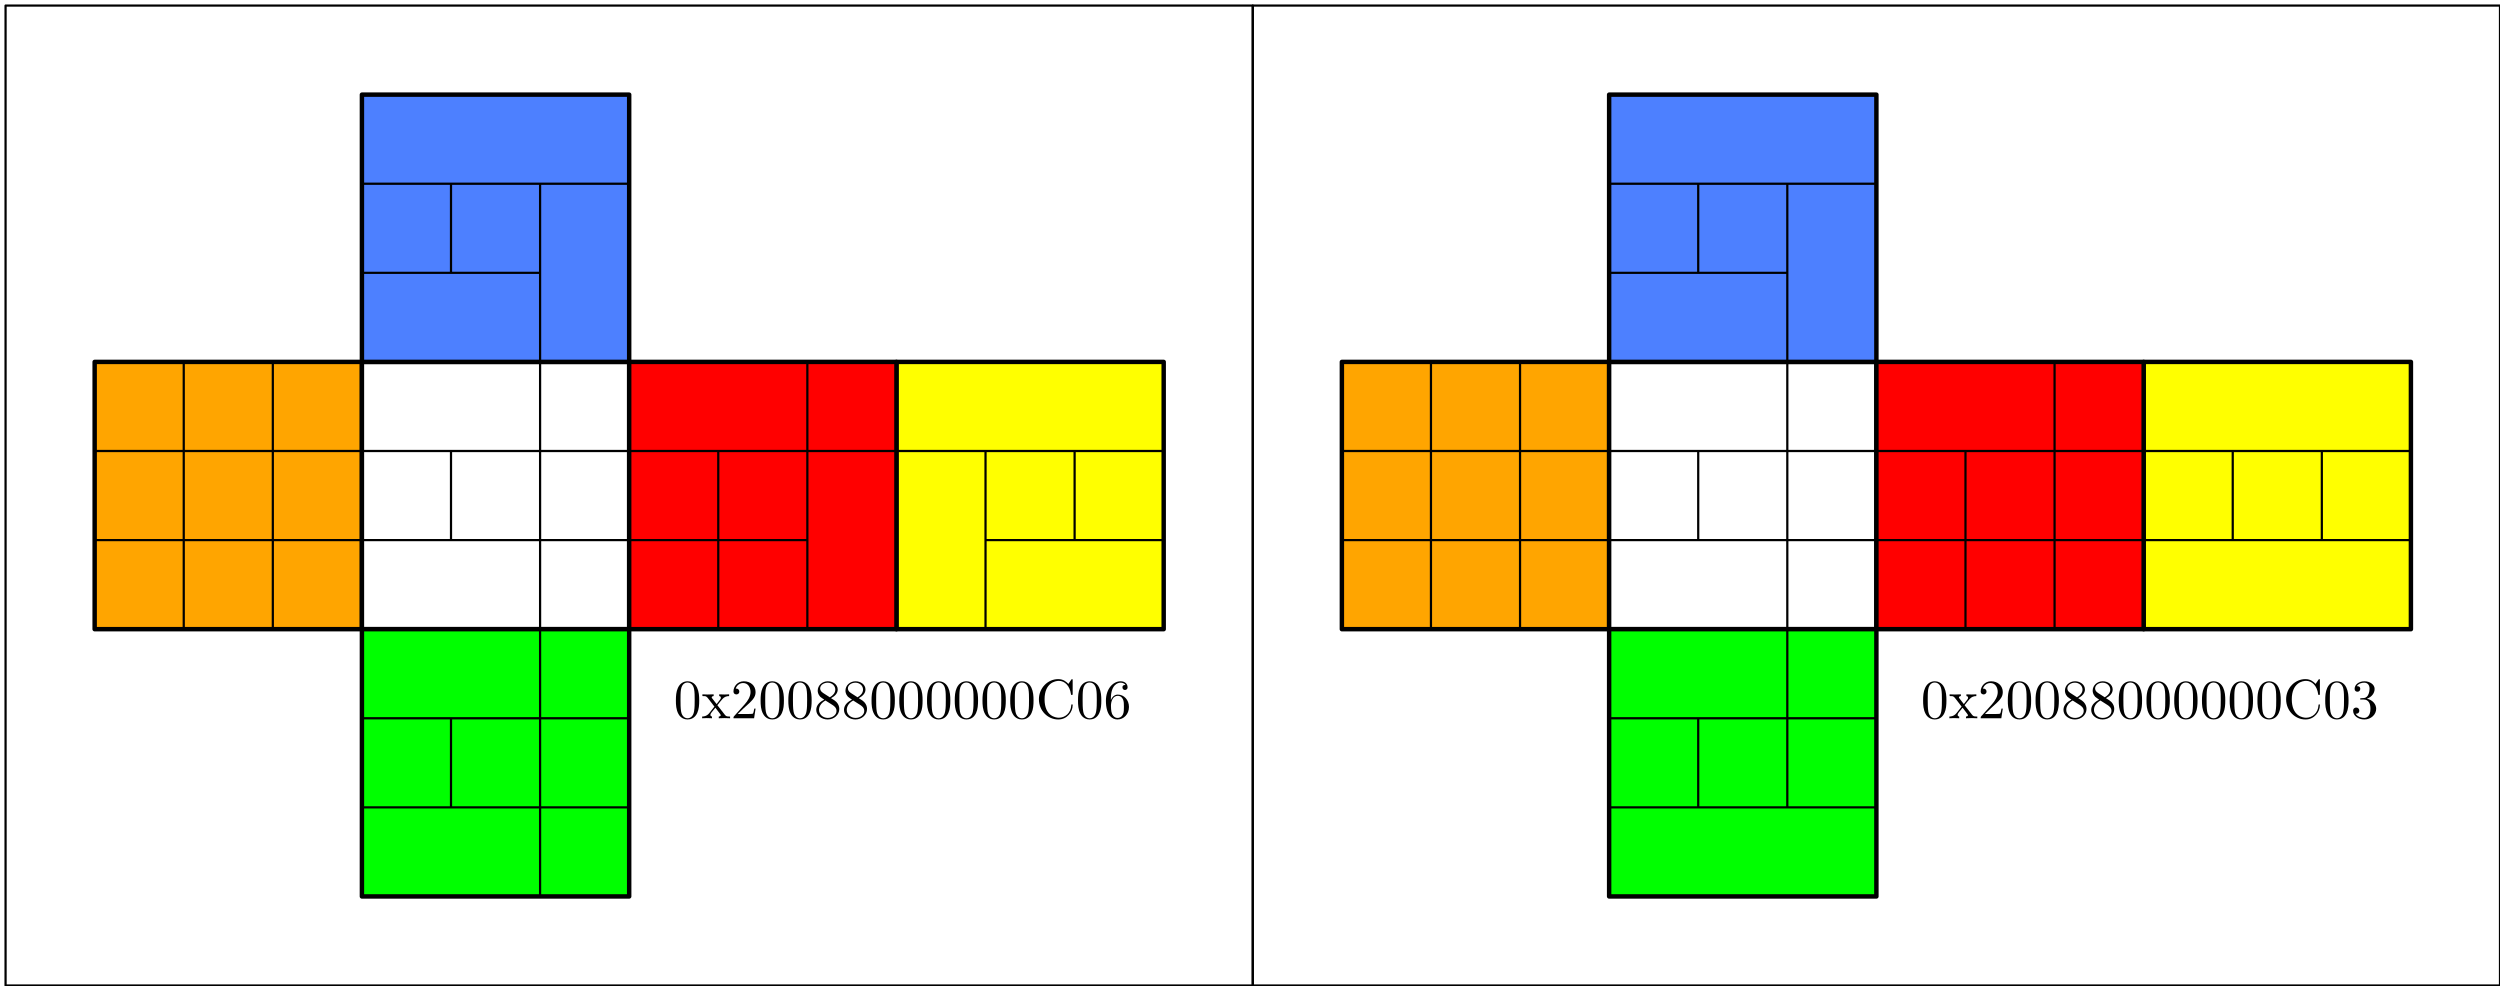
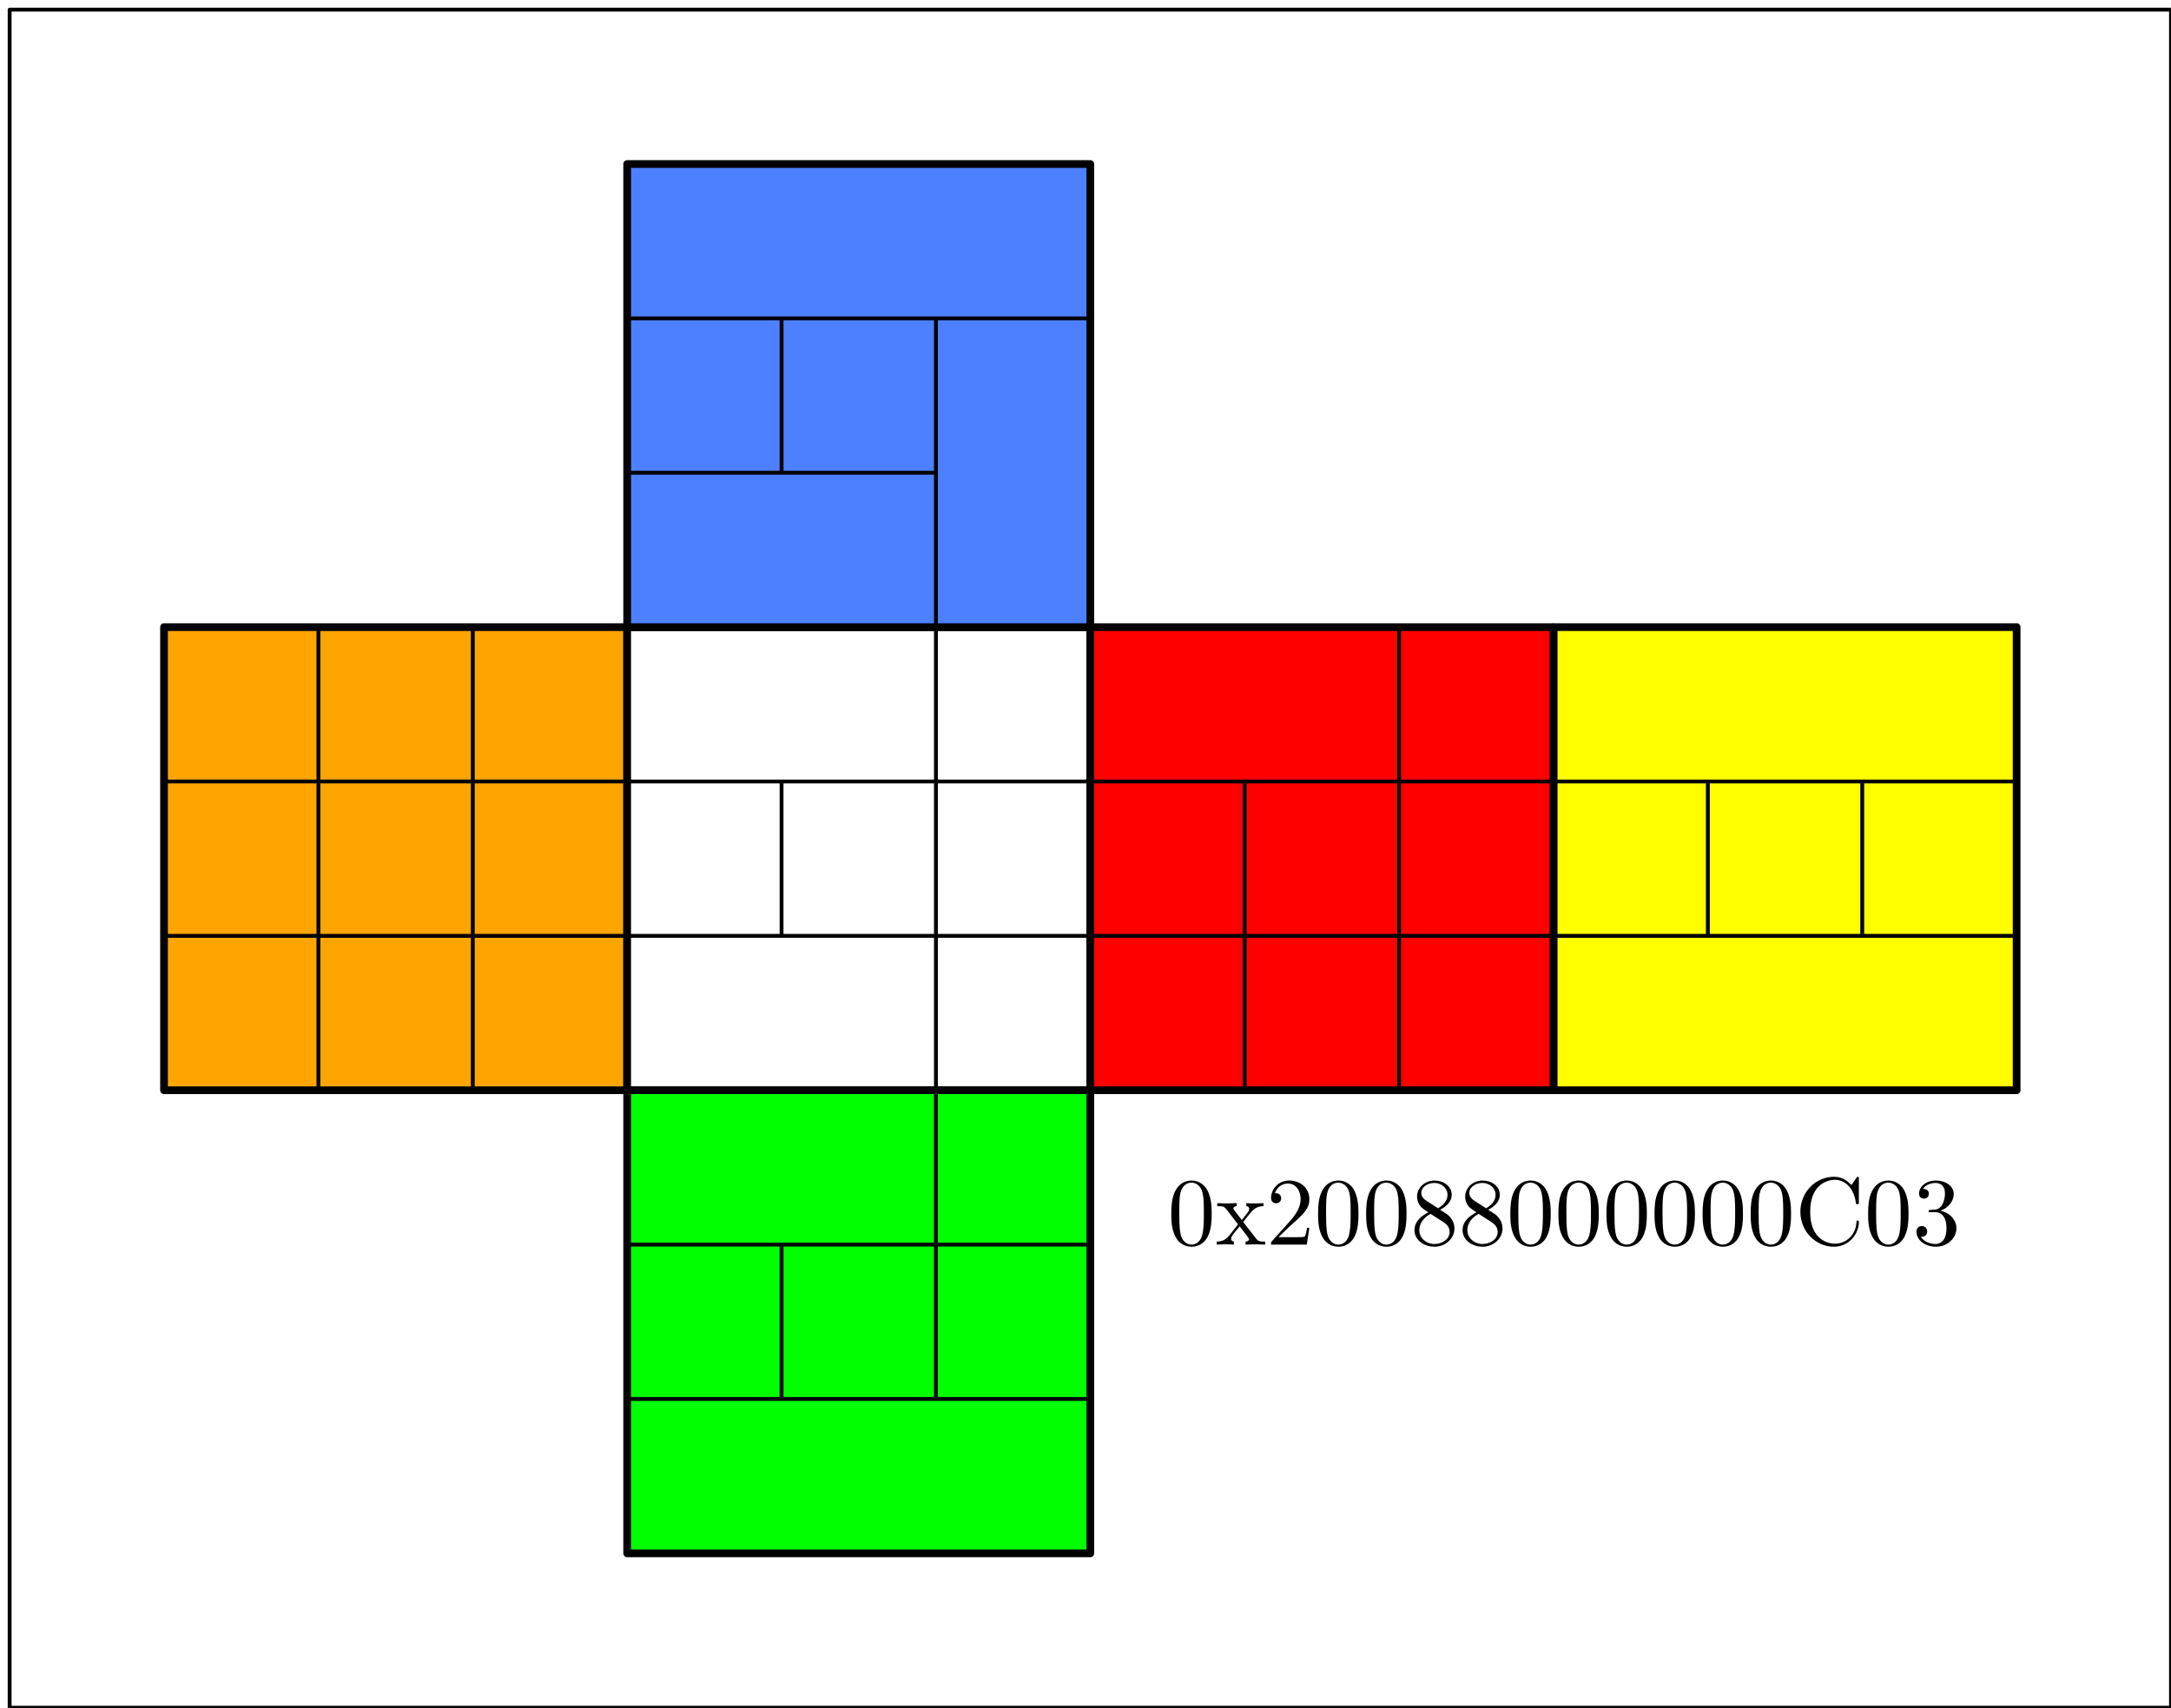
- <svg xmlns="http://www.w3.org/2000/svg" xmlns:xlink="http://www.w3.org/1999/xlink" width="449pt" height="177pt" viewBox="0 0 449 177" version="1.1">
+ <svg xmlns="http://www.w3.org/2000/svg" xmlns:xlink="http://www.w3.org/1999/xlink" width="225pt" height="177pt" viewBox="0 0 225 177" version="1.1">
  <defs>
    <g>
      <symbol overflow="visible" id="glyph0-0">
        <path style="stroke:none;" d="" />
      </symbol>
      <symbol overflow="visible" id="glyph0-1">
        <path style="stroke:none;" d="M 4.578 -3.188 C 4.578 -3.984 4.531 -4.781 4.188 -5.516 C 3.734 -6.484 2.906 -6.641 2.5 -6.641 C 1.891 -6.641 1.172 -6.375 0.75 -5.453 C 0.438 -4.766 0.391 -3.984 0.391 -3.188 C 0.391 -2.438 0.422 -1.547 0.844 -0.781 C 1.266 0.016 2 0.219 2.484 0.219 C 3.016 0.219 3.781 0.016 4.219 -0.938 C 4.531 -1.625 4.578 -2.406 4.578 -3.188 Z M 2.484 0 C 2.094 0 1.5 -0.25 1.328 -1.203 C 1.219 -1.797 1.219 -2.719 1.219 -3.312 C 1.219 -3.953 1.219 -4.609 1.297 -5.141 C 1.484 -6.328 2.234 -6.422 2.484 -6.422 C 2.812 -6.422 3.469 -6.234 3.656 -5.25 C 3.766 -4.688 3.766 -3.938 3.766 -3.312 C 3.766 -2.562 3.766 -1.891 3.656 -1.25 C 3.5 -0.297 2.938 0 2.484 0 Z M 2.484 0 " />
      </symbol>
      <symbol overflow="visible" id="glyph0-2">
        <path style="stroke:none;" d="M 2.859 -2.344 C 3.156 -2.719 3.531 -3.203 3.781 -3.469 C 4.094 -3.828 4.5 -3.984 4.969 -3.984 L 4.969 -4.297 C 4.703 -4.281 4.406 -4.266 4.141 -4.266 C 3.844 -4.266 3.312 -4.281 3.188 -4.297 L 3.188 -3.984 C 3.406 -3.969 3.484 -3.844 3.484 -3.672 C 3.484 -3.516 3.375 -3.391 3.328 -3.328 L 2.719 -2.547 L 1.938 -3.562 C 1.844 -3.656 1.844 -3.672 1.844 -3.734 C 1.844 -3.891 2 -3.984 2.188 -3.984 L 2.188 -4.297 C 1.938 -4.281 1.281 -4.266 1.109 -4.266 C 0.906 -4.266 0.438 -4.281 0.172 -4.297 L 0.172 -3.984 C 0.875 -3.984 0.875 -3.984 1.344 -3.375 L 2.328 -2.094 L 1.391 -0.906 C 0.922 -0.328 0.328 -0.312 0.125 -0.312 L 0.125 0 C 0.375 -0.016 0.688 -0.031 0.953 -0.031 C 1.234 -0.031 1.656 -0.016 1.891 0 L 1.891 -0.312 C 1.672 -0.344 1.609 -0.469 1.609 -0.625 C 1.609 -0.844 1.891 -1.172 2.5 -1.891 L 3.266 -0.891 C 3.344 -0.781 3.469 -0.625 3.469 -0.562 C 3.469 -0.469 3.375 -0.312 3.109 -0.312 L 3.109 0 C 3.406 -0.016 3.969 -0.031 4.188 -0.031 C 4.453 -0.031 4.844 -0.016 5.141 0 L 5.141 -0.312 C 4.609 -0.312 4.422 -0.328 4.203 -0.625 Z M 2.859 -2.344 " />
      </symbol>
      <symbol overflow="visible" id="glyph0-3">
        <path style="stroke:none;" d="M 1.266 -0.766 L 2.328 -1.797 C 3.875 -3.172 4.469 -3.703 4.469 -4.703 C 4.469 -5.844 3.578 -6.641 2.359 -6.641 C 1.234 -6.641 0.5 -5.719 0.5 -4.828 C 0.5 -4.281 1 -4.281 1.031 -4.281 C 1.203 -4.281 1.547 -4.391 1.547 -4.812 C 1.547 -5.062 1.359 -5.328 1.016 -5.328 C 0.938 -5.328 0.922 -5.328 0.891 -5.312 C 1.109 -5.969 1.656 -6.328 2.234 -6.328 C 3.141 -6.328 3.562 -5.516 3.562 -4.703 C 3.562 -3.906 3.078 -3.125 2.516 -2.5 L 0.609 -0.375 C 0.5 -0.266 0.5 -0.234 0.5 0 L 4.203 0 L 4.469 -1.734 L 4.234 -1.734 C 4.172 -1.438 4.109 -1 4 -0.844 C 3.938 -0.766 3.281 -0.766 3.062 -0.766 Z M 1.266 -0.766 " />
      </symbol>
      <symbol overflow="visible" id="glyph0-4">
        <path style="stroke:none;" d="M 1.625 -4.562 C 1.172 -4.859 1.125 -5.188 1.125 -5.359 C 1.125 -5.969 1.781 -6.391 2.484 -6.391 C 3.203 -6.391 3.844 -5.875 3.844 -5.156 C 3.844 -4.578 3.453 -4.109 2.859 -3.766 Z M 3.078 -3.609 C 3.797 -3.984 4.281 -4.5 4.281 -5.156 C 4.281 -6.078 3.406 -6.641 2.5 -6.641 C 1.5 -6.641 0.688 -5.906 0.688 -4.969 C 0.688 -4.797 0.703 -4.344 1.125 -3.875 C 1.234 -3.766 1.609 -3.516 1.859 -3.344 C 1.281 -3.047 0.422 -2.5 0.422 -1.5 C 0.422 -0.453 1.438 0.219 2.484 0.219 C 3.609 0.219 4.562 -0.609 4.562 -1.672 C 4.562 -2.031 4.453 -2.484 4.062 -2.906 C 3.875 -3.109 3.719 -3.203 3.078 -3.609 Z M 2.078 -3.188 L 3.312 -2.406 C 3.594 -2.219 4.062 -1.922 4.062 -1.312 C 4.062 -0.578 3.312 -0.062 2.5 -0.062 C 1.641 -0.062 0.922 -0.672 0.922 -1.5 C 0.922 -2.078 1.234 -2.719 2.078 -3.188 Z M 2.078 -3.188 " />
      </symbol>
      <symbol overflow="visible" id="glyph0-5">
        <path style="stroke:none;" d="M 0.562 -3.406 C 0.562 -1.344 2.172 0.219 4.031 0.219 C 5.656 0.219 6.625 -1.172 6.625 -2.328 C 6.625 -2.422 6.625 -2.5 6.5 -2.5 C 6.391 -2.5 6.391 -2.438 6.375 -2.328 C 6.297 -0.906 5.234 -0.094 4.141 -0.094 C 3.531 -0.094 1.578 -0.422 1.578 -3.406 C 1.578 -6.375 3.531 -6.719 4.141 -6.719 C 5.219 -6.719 6.109 -5.812 6.312 -4.359 C 6.328 -4.219 6.328 -4.188 6.469 -4.188 C 6.625 -4.188 6.625 -4.219 6.625 -4.422 L 6.625 -6.781 C 6.625 -6.953 6.625 -7.031 6.516 -7.031 C 6.484 -7.031 6.438 -7.031 6.359 -6.906 L 5.859 -6.172 C 5.5 -6.531 4.984 -7.031 4.031 -7.031 C 2.156 -7.031 0.562 -5.438 0.562 -3.406 Z M 0.562 -3.406 " />
      </symbol>
      <symbol overflow="visible" id="glyph0-6">
-         <path style="stroke:none;" d="M 1.312 -3.266 L 1.312 -3.516 C 1.312 -6.031 2.547 -6.391 3.062 -6.391 C 3.297 -6.391 3.719 -6.328 3.938 -5.984 C 3.781 -5.984 3.391 -5.984 3.391 -5.547 C 3.391 -5.234 3.625 -5.078 3.844 -5.078 C 4 -5.078 4.312 -5.172 4.312 -5.562 C 4.312 -6.156 3.875 -6.641 3.047 -6.641 C 1.766 -6.641 0.422 -5.359 0.422 -3.156 C 0.422 -0.484 1.578 0.219 2.5 0.219 C 3.609 0.219 4.562 -0.719 4.562 -2.031 C 4.562 -3.297 3.672 -4.25 2.562 -4.25 C 1.891 -4.25 1.516 -3.75 1.312 -3.266 Z M 2.5 -0.062 C 1.875 -0.062 1.578 -0.656 1.516 -0.812 C 1.328 -1.281 1.328 -2.078 1.328 -2.25 C 1.328 -3.031 1.656 -4.031 2.547 -4.031 C 2.719 -4.031 3.172 -4.031 3.484 -3.406 C 3.656 -3.047 3.656 -2.531 3.656 -2.047 C 3.656 -1.562 3.656 -1.062 3.484 -0.703 C 3.188 -0.109 2.734 -0.062 2.5 -0.062 Z M 2.5 -0.062 " />
-       </symbol>
-       <symbol overflow="visible" id="glyph0-7">
        <path style="stroke:none;" d="M 2.891 -3.516 C 3.703 -3.781 4.281 -4.469 4.281 -5.266 C 4.281 -6.078 3.406 -6.641 2.453 -6.641 C 1.453 -6.641 0.688 -6.047 0.688 -5.281 C 0.688 -4.953 0.906 -4.766 1.203 -4.766 C 1.5 -4.766 1.703 -4.984 1.703 -5.281 C 1.703 -5.766 1.234 -5.766 1.094 -5.766 C 1.391 -6.266 2.047 -6.391 2.406 -6.391 C 2.828 -6.391 3.375 -6.172 3.375 -5.281 C 3.375 -5.156 3.344 -4.578 3.094 -4.141 C 2.797 -3.656 2.453 -3.625 2.203 -3.625 C 2.125 -3.609 1.891 -3.594 1.812 -3.594 C 1.734 -3.578 1.672 -3.562 1.672 -3.469 C 1.672 -3.359 1.734 -3.359 1.906 -3.359 L 2.344 -3.359 C 3.156 -3.359 3.531 -2.688 3.531 -1.703 C 3.531 -0.344 2.844 -0.062 2.406 -0.062 C 1.969 -0.062 1.219 -0.234 0.875 -0.812 C 1.219 -0.766 1.531 -0.984 1.531 -1.359 C 1.531 -1.719 1.266 -1.922 0.984 -1.922 C 0.734 -1.922 0.422 -1.781 0.422 -1.344 C 0.422 -0.438 1.344 0.219 2.438 0.219 C 3.656 0.219 4.562 -0.688 4.562 -1.703 C 4.562 -2.516 3.922 -3.297 2.891 -3.516 Z M 2.891 -3.516 " />
      </symbol>
    </g>
  </defs>
-   <g id="surface2249">
-     <path style="fill-rule:evenodd;fill:rgb(100%,64.7%,0%);fill-opacity:1;stroke-width:0.8;stroke-linecap:butt;stroke-linejoin:round;stroke:rgb(0%,0%,0%);stroke-opacity:1;stroke-miterlimit:10;" d="M 80 768 L 80 720 L 128 720 L 128 768 Z M 80 768 " transform="matrix(1,0,0,-1,-63,833)" />
-     <path style="fill-rule:evenodd;fill:rgb(100%,100%,100%);fill-opacity:1;stroke-width:0.8;stroke-linecap:butt;stroke-linejoin:round;stroke:rgb(0%,0%,0%);stroke-opacity:1;stroke-miterlimit:10;" d="M 128 720 L 128 768 L 176 768 L 176 720 Z M 128 720 " transform="matrix(1,0,0,-1,-63,833)" />
-     <path style="fill-rule:evenodd;fill:rgb(100%,100%,0%);fill-opacity:1;stroke-width:0.8;stroke-linecap:butt;stroke-linejoin:round;stroke:rgb(0%,0%,0%);stroke-opacity:1;stroke-miterlimit:10;" d="M 224 720 L 224 768 L 272 768 L 272 720 Z M 224 720 " transform="matrix(1,0,0,-1,-63,833)" />
-     <path style="fill-rule:evenodd;fill:rgb(0%,100%,0%);fill-opacity:1;stroke-width:0.8;stroke-linecap:butt;stroke-linejoin:round;stroke:rgb(0%,0%,0%);stroke-opacity:1;stroke-miterlimit:10;" d="M 128 720 L 128 672 L 176 672 L 176 720 Z M 128 720 " transform="matrix(1,0,0,-1,-63,833)" />
-     <path style="fill-rule:evenodd;fill:rgb(30%,50%,100%);fill-opacity:1;stroke-width:0.8;stroke-linecap:butt;stroke-linejoin:round;stroke:rgb(0%,0%,0%);stroke-opacity:1;stroke-miterlimit:10;" d="M 128 768 L 128 816 L 176 816 L 176 768 Z M 128 768 " transform="matrix(1,0,0,-1,-63,833)" />
-     <path style="fill-rule:evenodd;fill:rgb(100%,0%,0%);fill-opacity:1;stroke-width:0.8;stroke-linecap:butt;stroke-linejoin:round;stroke:rgb(0%,0%,0%);stroke-opacity:1;stroke-miterlimit:10;" d="M 176 720 L 176 768 L 224 768 L 224 720 Z M 176 720 " transform="matrix(1,0,0,-1,-63,833)" />
+   <g id="surface283">
+     <path style="fill-rule:evenodd;fill:rgb(100%,64.7%,0%);fill-opacity:1;stroke-width:0.8;stroke-linecap:butt;stroke-linejoin:round;stroke:rgb(0%,0%,0%);stroke-opacity:1;stroke-miterlimit:10;" d="M 304 768 L 304 720 L 352 720 L 352 768 Z M 304 768 " transform="matrix(1,0,0,-1,-287,833)" />
+     <path style="fill-rule:evenodd;fill:rgb(100%,100%,100%);fill-opacity:1;stroke-width:0.8;stroke-linecap:butt;stroke-linejoin:round;stroke:rgb(0%,0%,0%);stroke-opacity:1;stroke-miterlimit:10;" d="M 352 720 L 352 768 L 400 768 L 400 720 Z M 352 720 " transform="matrix(1,0,0,-1,-287,833)" />
+     <path style="fill-rule:evenodd;fill:rgb(100%,100%,0%);fill-opacity:1;stroke-width:0.8;stroke-linecap:butt;stroke-linejoin:round;stroke:rgb(0%,0%,0%);stroke-opacity:1;stroke-miterlimit:10;" d="M 448 720 L 448 768 L 496 768 L 496 720 Z M 448 720 " transform="matrix(1,0,0,-1,-287,833)" />
+     <path style="fill-rule:evenodd;fill:rgb(0%,100%,0%);fill-opacity:1;stroke-width:0.8;stroke-linecap:butt;stroke-linejoin:round;stroke:rgb(0%,0%,0%);stroke-opacity:1;stroke-miterlimit:10;" d="M 352 720 L 352 672 L 400 672 L 400 720 Z M 352 720 " transform="matrix(1,0,0,-1,-287,833)" />
+     <path style="fill-rule:evenodd;fill:rgb(30%,50%,100%);fill-opacity:1;stroke-width:0.8;stroke-linecap:butt;stroke-linejoin:round;stroke:rgb(0%,0%,0%);stroke-opacity:1;stroke-miterlimit:10;" d="M 352 768 L 352 816 L 400 816 L 400 768 Z M 352 768 " transform="matrix(1,0,0,-1,-287,833)" />
+     <path style="fill-rule:evenodd;fill:rgb(100%,0%,0%);fill-opacity:1;stroke-width:0.8;stroke-linecap:butt;stroke-linejoin:round;stroke:rgb(0%,0%,0%);stroke-opacity:1;stroke-miterlimit:10;" d="M 400 720 L 400 768 L 448 768 L 448 720 Z M 400 720 " transform="matrix(1,0,0,-1,-287,833)" />
+     <path style="fill:none;stroke-width:0.4;stroke-linecap:butt;stroke-linejoin:round;stroke:rgb(0%,0%,0%);stroke-opacity:1;stroke-miterlimit:10;" d="M 288 832 L 288 656 L 512 656 L 512 832 Z M 288 832 " transform="matrix(1,0,0,-1,-287,833)" />
    <g style="fill:rgb(0%,0%,0%);fill-opacity:1;">
      <use xlink:href="#glyph0-1" x="121" y="129" />
      <use xlink:href="#glyph0-2" x="125.981" y="129" />
      <use xlink:href="#glyph0-3" x="131.232" y="129" />
      <use xlink:href="#glyph0-1" x="136.213" y="129" />
      <use xlink:href="#glyph0-1" x="141.194" y="129" />
      <use xlink:href="#glyph0-4" x="146.175" y="129" />
      <use xlink:href="#glyph0-4" x="151.157" y="129" />
      <use xlink:href="#glyph0-1" x="156.138" y="129" />
      <use xlink:href="#glyph0-1" x="161.119" y="129" />
      <use xlink:href="#glyph0-1" x="166.101" y="129" />
      <use xlink:href="#glyph0-1" x="171.082" y="129" />
      <use xlink:href="#glyph0-1" x="176.063" y="129" />
      <use xlink:href="#glyph0-1" x="181.045" y="129" />
      <use xlink:href="#glyph0-5" x="186.026" y="129" />
      <use xlink:href="#glyph0-1" x="193.219" y="129" />
      <use xlink:href="#glyph0-6" x="198.2" y="129" />
    </g>
-     <path style="fill:none;stroke-width:0.4;stroke-linecap:butt;stroke-linejoin:round;stroke:rgb(0%,0%,0%);stroke-opacity:1;stroke-miterlimit:10;" d="M 64 832 L 64 656 L 288 656 L 288 832 Z M 64 832 " transform="matrix(1,0,0,-1,-63,833)" />
-     <path style="fill-rule:evenodd;fill:rgb(100%,64.7%,0%);fill-opacity:1;stroke-width:0.8;stroke-linecap:butt;stroke-linejoin:round;stroke:rgb(0%,0%,0%);stroke-opacity:1;stroke-miterlimit:10;" d="M 304 768 L 304 720 L 352 720 L 352 768 Z M 304 768 " transform="matrix(1,0,0,-1,-63,833)" />
-     <path style="fill-rule:evenodd;fill:rgb(100%,100%,100%);fill-opacity:1;stroke-width:0.8;stroke-linecap:butt;stroke-linejoin:round;stroke:rgb(0%,0%,0%);stroke-opacity:1;stroke-miterlimit:10;" d="M 352 720 L 352 768 L 400 768 L 400 720 Z M 352 720 " transform="matrix(1,0,0,-1,-63,833)" />
-     <path style="fill-rule:evenodd;fill:rgb(100%,100%,0%);fill-opacity:1;stroke-width:0.8;stroke-linecap:butt;stroke-linejoin:round;stroke:rgb(0%,0%,0%);stroke-opacity:1;stroke-miterlimit:10;" d="M 448 720 L 448 768 L 496 768 L 496 720 Z M 448 720 " transform="matrix(1,0,0,-1,-63,833)" />
-     <path style="fill-rule:evenodd;fill:rgb(0%,100%,0%);fill-opacity:1;stroke-width:0.8;stroke-linecap:butt;stroke-linejoin:round;stroke:rgb(0%,0%,0%);stroke-opacity:1;stroke-miterlimit:10;" d="M 352 720 L 352 672 L 400 672 L 400 720 Z M 352 720 " transform="matrix(1,0,0,-1,-63,833)" />
-     <path style="fill-rule:evenodd;fill:rgb(30%,50%,100%);fill-opacity:1;stroke-width:0.8;stroke-linecap:butt;stroke-linejoin:round;stroke:rgb(0%,0%,0%);stroke-opacity:1;stroke-miterlimit:10;" d="M 352 768 L 352 816 L 400 816 L 400 768 Z M 352 768 " transform="matrix(1,0,0,-1,-63,833)" />
-     <path style="fill-rule:evenodd;fill:rgb(100%,0%,0%);fill-opacity:1;stroke-width:0.8;stroke-linecap:butt;stroke-linejoin:round;stroke:rgb(0%,0%,0%);stroke-opacity:1;stroke-miterlimit:10;" d="M 400 720 L 400 768 L 448 768 L 448 720 Z M 400 720 " transform="matrix(1,0,0,-1,-63,833)" />
-     <path style="fill:none;stroke-width:0.4;stroke-linecap:butt;stroke-linejoin:round;stroke:rgb(0%,0%,0%);stroke-opacity:1;stroke-miterlimit:10;" d="M 288 832 L 288 656 L 512 656 L 512 832 Z M 288 832 " transform="matrix(1,0,0,-1,-63,833)" />
-     <g style="fill:rgb(0%,0%,0%);fill-opacity:1;">
-       <use xlink:href="#glyph0-1" x="345" y="129" />
-       <use xlink:href="#glyph0-2" x="349.981" y="129" />
-       <use xlink:href="#glyph0-3" x="355.232" y="129" />
-       <use xlink:href="#glyph0-1" x="360.213" y="129" />
-       <use xlink:href="#glyph0-1" x="365.194" y="129" />
-       <use xlink:href="#glyph0-4" x="370.175" y="129" />
-       <use xlink:href="#glyph0-4" x="375.157" y="129" />
-       <use xlink:href="#glyph0-1" x="380.138" y="129" />
-       <use xlink:href="#glyph0-1" x="385.119" y="129" />
-       <use xlink:href="#glyph0-1" x="390.101" y="129" />
-       <use xlink:href="#glyph0-1" x="395.082" y="129" />
-       <use xlink:href="#glyph0-1" x="400.063" y="129" />
-       <use xlink:href="#glyph0-1" x="405.045" y="129" />
-       <use xlink:href="#glyph0-5" x="410.026" y="129" />
-       <use xlink:href="#glyph0-1" x="417.219" y="129" />
-       <use xlink:href="#glyph0-7" x="422.2" y="129" />
-     </g>
-     <path style="fill:none;stroke-width:0.4;stroke-linecap:butt;stroke-linejoin:round;stroke:rgb(0%,0%,0%);stroke-opacity:1;stroke-miterlimit:10;" d="M 80 752 L 272 752 " transform="matrix(1,0,0,-1,-63,833)" />
-     <path style="fill:none;stroke-width:0.4;stroke-linecap:butt;stroke-linejoin:round;stroke:rgb(0%,0%,0%);stroke-opacity:1;stroke-miterlimit:10;" d="M 80 736 L 208 736 " transform="matrix(1,0,0,-1,-63,833)" />
-     <path style="fill:none;stroke-width:0.4;stroke-linecap:butt;stroke-linejoin:round;stroke:rgb(0%,0%,0%);stroke-opacity:1;stroke-miterlimit:10;" d="M 240 736 L 272 736 " transform="matrix(1,0,0,-1,-63,833)" />
-     <path style="fill:none;stroke-width:0.4;stroke-linecap:butt;stroke-linejoin:round;stroke:rgb(0%,0%,0%);stroke-opacity:1;stroke-miterlimit:10;" d="M 128 800 L 176 800 " transform="matrix(1,0,0,-1,-63,833)" />
-     <path style="fill:none;stroke-width:0.4;stroke-linecap:butt;stroke-linejoin:round;stroke:rgb(0%,0%,0%);stroke-opacity:1;stroke-miterlimit:10;" d="M 128 784 L 160 784 " transform="matrix(1,0,0,-1,-63,833)" />
-     <path style="fill:none;stroke-width:0.4;stroke-linecap:butt;stroke-linejoin:round;stroke:rgb(0%,0%,0%);stroke-opacity:1;stroke-miterlimit:10;" d="M 128 704 L 176 704 " transform="matrix(1,0,0,-1,-63,833)" />
-     <path style="fill:none;stroke-width:0.4;stroke-linecap:butt;stroke-linejoin:round;stroke:rgb(0%,0%,0%);stroke-opacity:1;stroke-miterlimit:10;" d="M 128 688 L 176 688 " transform="matrix(1,0,0,-1,-63,833)" />
-     <path style="fill:none;stroke-width:0.4;stroke-linecap:butt;stroke-linejoin:round;stroke:rgb(0%,0%,0%);stroke-opacity:1;stroke-miterlimit:10;" d="M 96 768 L 96 720 " transform="matrix(1,0,0,-1,-63,833)" />
-     <path style="fill:none;stroke-width:0.4;stroke-linecap:butt;stroke-linejoin:round;stroke:rgb(0%,0%,0%);stroke-opacity:1;stroke-miterlimit:10;" d="M 112 768 L 112 720 " transform="matrix(1,0,0,-1,-63,833)" />
-     <path style="fill:none;stroke-width:0.4;stroke-linecap:butt;stroke-linejoin:round;stroke:rgb(0%,0%,0%);stroke-opacity:1;stroke-miterlimit:10;" d="M 144 800 L 144 784 " transform="matrix(1,0,0,-1,-63,833)" />
-     <path style="fill:none;stroke-width:0.4;stroke-linecap:butt;stroke-linejoin:round;stroke:rgb(0%,0%,0%);stroke-opacity:1;stroke-miterlimit:10;" d="M 160 800 L 160 672 " transform="matrix(1,0,0,-1,-63,833)" />
-     <path style="fill:none;stroke-width:0.4;stroke-linecap:butt;stroke-linejoin:round;stroke:rgb(0%,0%,0%);stroke-opacity:1;stroke-miterlimit:10;" d="M 144 752 L 144 736 " transform="matrix(1,0,0,-1,-63,833)" />
-     <path style="fill:none;stroke-width:0.4;stroke-linecap:butt;stroke-linejoin:round;stroke:rgb(0%,0%,0%);stroke-opacity:1;stroke-miterlimit:10;" d="M 144 704 L 144 688 " transform="matrix(1,0,0,-1,-63,833)" />
-     <path style="fill:none;stroke-width:0.4;stroke-linecap:butt;stroke-linejoin:round;stroke:rgb(0%,0%,0%);stroke-opacity:1;stroke-miterlimit:10;" d="M 192 752 L 192 720 " transform="matrix(1,0,0,-1,-63,833)" />
-     <path style="fill:none;stroke-width:0.4;stroke-linecap:butt;stroke-linejoin:round;stroke:rgb(0%,0%,0%);stroke-opacity:1;stroke-miterlimit:10;" d="M 208 768 L 208 720 " transform="matrix(1,0,0,-1,-63,833)" />
-     <path style="fill:none;stroke-width:0.4;stroke-linecap:butt;stroke-linejoin:round;stroke:rgb(0%,0%,0%);stroke-opacity:1;stroke-miterlimit:10;" d="M 240 752 L 240 720 " transform="matrix(1,0,0,-1,-63,833)" />
-     <path style="fill:none;stroke-width:0.4;stroke-linecap:butt;stroke-linejoin:round;stroke:rgb(0%,0%,0%);stroke-opacity:1;stroke-miterlimit:10;" d="M 256 752 L 256 736 " transform="matrix(1,0,0,-1,-63,833)" />
-     <path style="fill:none;stroke-width:0.4;stroke-linecap:butt;stroke-linejoin:round;stroke:rgb(0%,0%,0%);stroke-opacity:1;stroke-miterlimit:10;" d="M 304 752 L 496 752 " transform="matrix(1,0,0,-1,-63,833)" />
-     <path style="fill:none;stroke-width:0.4;stroke-linecap:butt;stroke-linejoin:round;stroke:rgb(0%,0%,0%);stroke-opacity:1;stroke-miterlimit:10;" d="M 304 736 L 496 736 " transform="matrix(1,0,0,-1,-63,833)" />
-     <path style="fill:none;stroke-width:0.4;stroke-linecap:butt;stroke-linejoin:round;stroke:rgb(0%,0%,0%);stroke-opacity:1;stroke-miterlimit:10;" d="M 352 800 L 400 800 " transform="matrix(1,0,0,-1,-63,833)" />
-     <path style="fill:none;stroke-width:0.4;stroke-linecap:butt;stroke-linejoin:round;stroke:rgb(0%,0%,0%);stroke-opacity:1;stroke-miterlimit:10;" d="M 352 784 L 384 784 " transform="matrix(1,0,0,-1,-63,833)" />
-     <path style="fill:none;stroke-width:0.4;stroke-linecap:butt;stroke-linejoin:round;stroke:rgb(0%,0%,0%);stroke-opacity:1;stroke-miterlimit:10;" d="M 352 704 L 400 704 " transform="matrix(1,0,0,-1,-63,833)" />
-     <path style="fill:none;stroke-width:0.4;stroke-linecap:butt;stroke-linejoin:round;stroke:rgb(0%,0%,0%);stroke-opacity:1;stroke-miterlimit:10;" d="M 352 688 L 400 688 " transform="matrix(1,0,0,-1,-63,833)" />
-     <path style="fill:none;stroke-width:0.4;stroke-linecap:butt;stroke-linejoin:round;stroke:rgb(0%,0%,0%);stroke-opacity:1;stroke-miterlimit:10;" d="M 320 768 L 320 720 " transform="matrix(1,0,0,-1,-63,833)" />
-     <path style="fill:none;stroke-width:0.4;stroke-linecap:butt;stroke-linejoin:round;stroke:rgb(0%,0%,0%);stroke-opacity:1;stroke-miterlimit:10;" d="M 336 768 L 336 720 " transform="matrix(1,0,0,-1,-63,833)" />
-     <path style="fill:none;stroke-width:0.4;stroke-linecap:butt;stroke-linejoin:round;stroke:rgb(0%,0%,0%);stroke-opacity:1;stroke-miterlimit:10;" d="M 368 800 L 368 784 " transform="matrix(1,0,0,-1,-63,833)" />
-     <path style="fill:none;stroke-width:0.4;stroke-linecap:butt;stroke-linejoin:round;stroke:rgb(0%,0%,0%);stroke-opacity:1;stroke-miterlimit:10;" d="M 368 752 L 368 736 " transform="matrix(1,0,0,-1,-63,833)" />
-     <path style="fill:none;stroke-width:0.4;stroke-linecap:butt;stroke-linejoin:round;stroke:rgb(0%,0%,0%);stroke-opacity:1;stroke-miterlimit:10;" d="M 368 704 L 368 688 " transform="matrix(1,0,0,-1,-63,833)" />
-     <path style="fill:none;stroke-width:0.4;stroke-linecap:butt;stroke-linejoin:round;stroke:rgb(0%,0%,0%);stroke-opacity:1;stroke-miterlimit:10;" d="M 384 800 L 384 688 " transform="matrix(1,0,0,-1,-63,833)" />
-     <path style="fill:none;stroke-width:0.4;stroke-linecap:butt;stroke-linejoin:round;stroke:rgb(0%,0%,0%);stroke-opacity:1;stroke-miterlimit:10;" d="M 416 752 L 416 720 " transform="matrix(1,0,0,-1,-63,833)" />
-     <path style="fill:none;stroke-width:0.4;stroke-linecap:butt;stroke-linejoin:round;stroke:rgb(0%,0%,0%);stroke-opacity:1;stroke-miterlimit:10;" d="M 432 768 L 432 720 " transform="matrix(1,0,0,-1,-63,833)" />
-     <path style="fill:none;stroke-width:0.4;stroke-linecap:butt;stroke-linejoin:round;stroke:rgb(0%,0%,0%);stroke-opacity:1;stroke-miterlimit:10;" d="M 464 752 L 464 736 " transform="matrix(1,0,0,-1,-63,833)" />
-     <path style="fill:none;stroke-width:0.4;stroke-linecap:butt;stroke-linejoin:round;stroke:rgb(0%,0%,0%);stroke-opacity:1;stroke-miterlimit:10;" d="M 480 752 L 480 736 " transform="matrix(1,0,0,-1,-63,833)" />
+     <path style="fill:none;stroke-width:0.4;stroke-linecap:butt;stroke-linejoin:round;stroke:rgb(0%,0%,0%);stroke-opacity:1;stroke-miterlimit:10;" d="M 304 752 L 496 752 " transform="matrix(1,0,0,-1,-287,833)" />
+     <path style="fill:none;stroke-width:0.4;stroke-linecap:butt;stroke-linejoin:round;stroke:rgb(0%,0%,0%);stroke-opacity:1;stroke-miterlimit:10;" d="M 304 736 L 496 736 " transform="matrix(1,0,0,-1,-287,833)" />
+     <path style="fill:none;stroke-width:0.4;stroke-linecap:butt;stroke-linejoin:round;stroke:rgb(0%,0%,0%);stroke-opacity:1;stroke-miterlimit:10;" d="M 352 800 L 400 800 " transform="matrix(1,0,0,-1,-287,833)" />
+     <path style="fill:none;stroke-width:0.4;stroke-linecap:butt;stroke-linejoin:round;stroke:rgb(0%,0%,0%);stroke-opacity:1;stroke-miterlimit:10;" d="M 352 784 L 384 784 " transform="matrix(1,0,0,-1,-287,833)" />
+     <path style="fill:none;stroke-width:0.4;stroke-linecap:butt;stroke-linejoin:round;stroke:rgb(0%,0%,0%);stroke-opacity:1;stroke-miterlimit:10;" d="M 352 704 L 400 704 " transform="matrix(1,0,0,-1,-287,833)" />
+     <path style="fill:none;stroke-width:0.4;stroke-linecap:butt;stroke-linejoin:round;stroke:rgb(0%,0%,0%);stroke-opacity:1;stroke-miterlimit:10;" d="M 352 688 L 400 688 " transform="matrix(1,0,0,-1,-287,833)" />
+     <path style="fill:none;stroke-width:0.4;stroke-linecap:butt;stroke-linejoin:round;stroke:rgb(0%,0%,0%);stroke-opacity:1;stroke-miterlimit:10;" d="M 320 768 L 320 720 " transform="matrix(1,0,0,-1,-287,833)" />
+     <path style="fill:none;stroke-width:0.4;stroke-linecap:butt;stroke-linejoin:round;stroke:rgb(0%,0%,0%);stroke-opacity:1;stroke-miterlimit:10;" d="M 336 768 L 336 720 " transform="matrix(1,0,0,-1,-287,833)" />
+     <path style="fill:none;stroke-width:0.4;stroke-linecap:butt;stroke-linejoin:round;stroke:rgb(0%,0%,0%);stroke-opacity:1;stroke-miterlimit:10;" d="M 368 800 L 368 784 " transform="matrix(1,0,0,-1,-287,833)" />
+     <path style="fill:none;stroke-width:0.4;stroke-linecap:butt;stroke-linejoin:round;stroke:rgb(0%,0%,0%);stroke-opacity:1;stroke-miterlimit:10;" d="M 368 752 L 368 736 " transform="matrix(1,0,0,-1,-287,833)" />
+     <path style="fill:none;stroke-width:0.4;stroke-linecap:butt;stroke-linejoin:round;stroke:rgb(0%,0%,0%);stroke-opacity:1;stroke-miterlimit:10;" d="M 368 704 L 368 688 " transform="matrix(1,0,0,-1,-287,833)" />
+     <path style="fill:none;stroke-width:0.4;stroke-linecap:butt;stroke-linejoin:round;stroke:rgb(0%,0%,0%);stroke-opacity:1;stroke-miterlimit:10;" d="M 384 800 L 384 688 " transform="matrix(1,0,0,-1,-287,833)" />
+     <path style="fill:none;stroke-width:0.4;stroke-linecap:butt;stroke-linejoin:round;stroke:rgb(0%,0%,0%);stroke-opacity:1;stroke-miterlimit:10;" d="M 416 752 L 416 720 " transform="matrix(1,0,0,-1,-287,833)" />
+     <path style="fill:none;stroke-width:0.4;stroke-linecap:butt;stroke-linejoin:round;stroke:rgb(0%,0%,0%);stroke-opacity:1;stroke-miterlimit:10;" d="M 432 768 L 432 720 " transform="matrix(1,0,0,-1,-287,833)" />
+     <path style="fill:none;stroke-width:0.4;stroke-linecap:butt;stroke-linejoin:round;stroke:rgb(0%,0%,0%);stroke-opacity:1;stroke-miterlimit:10;" d="M 464 752 L 464 736 " transform="matrix(1,0,0,-1,-287,833)" />
+     <path style="fill:none;stroke-width:0.4;stroke-linecap:butt;stroke-linejoin:round;stroke:rgb(0%,0%,0%);stroke-opacity:1;stroke-miterlimit:10;" d="M 480 752 L 480 736 " transform="matrix(1,0,0,-1,-287,833)" />
  </g>
</svg>
